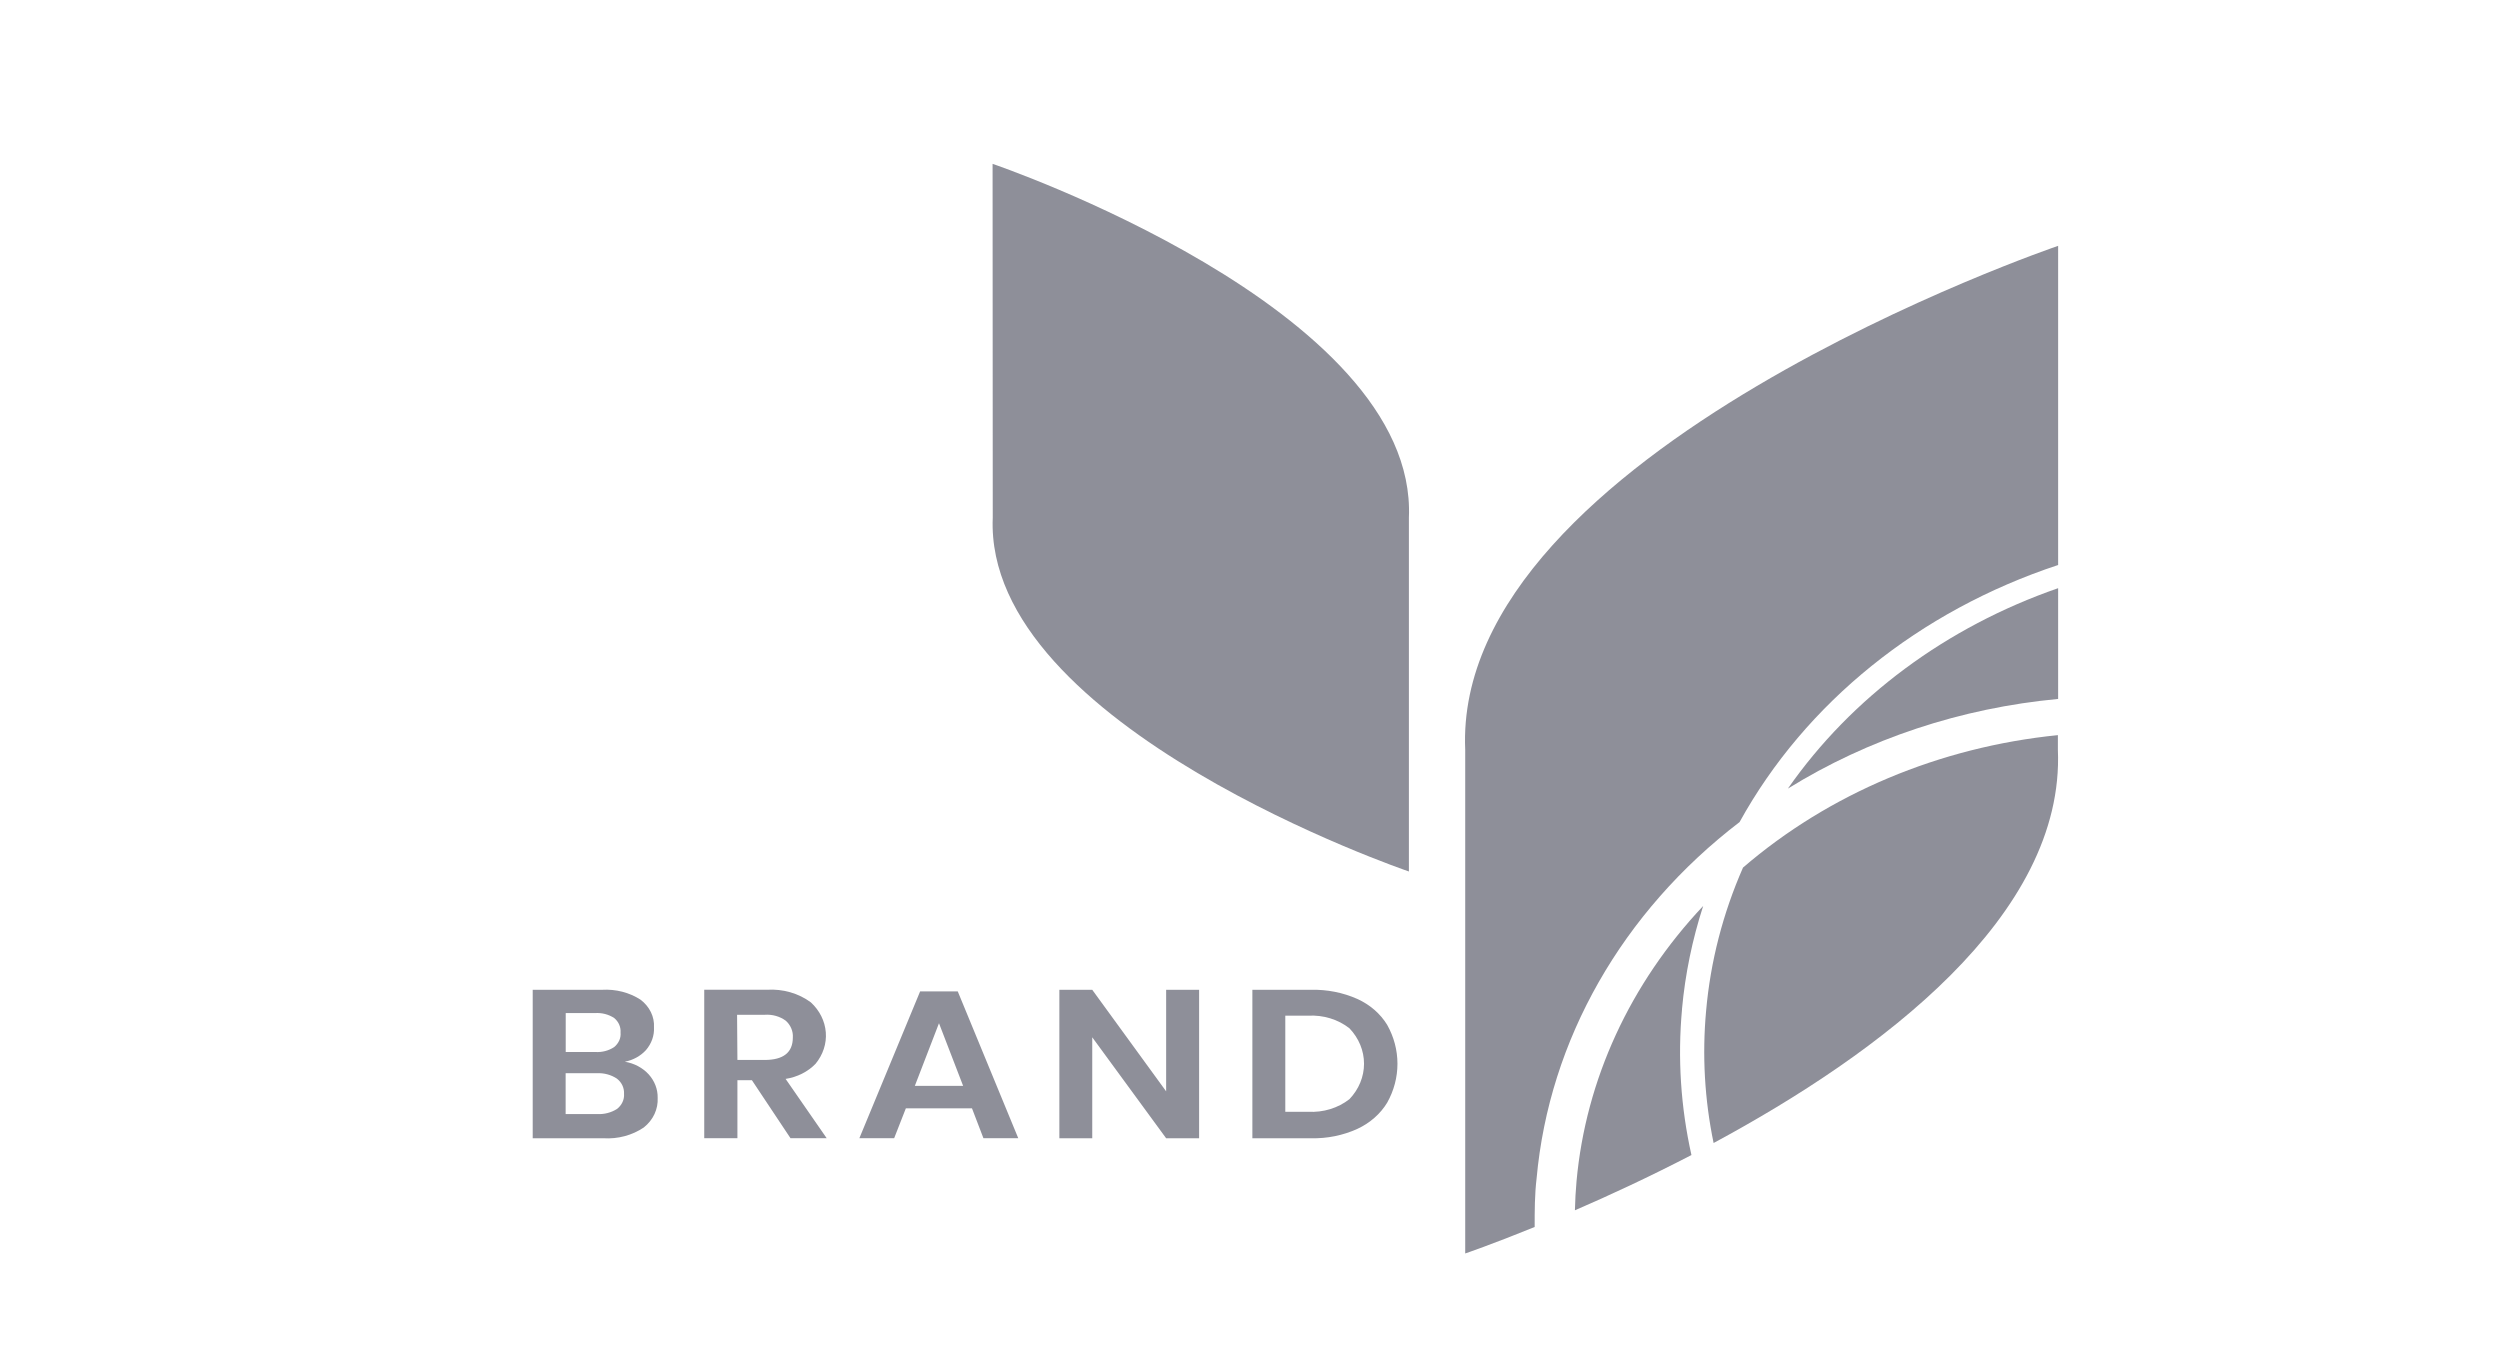
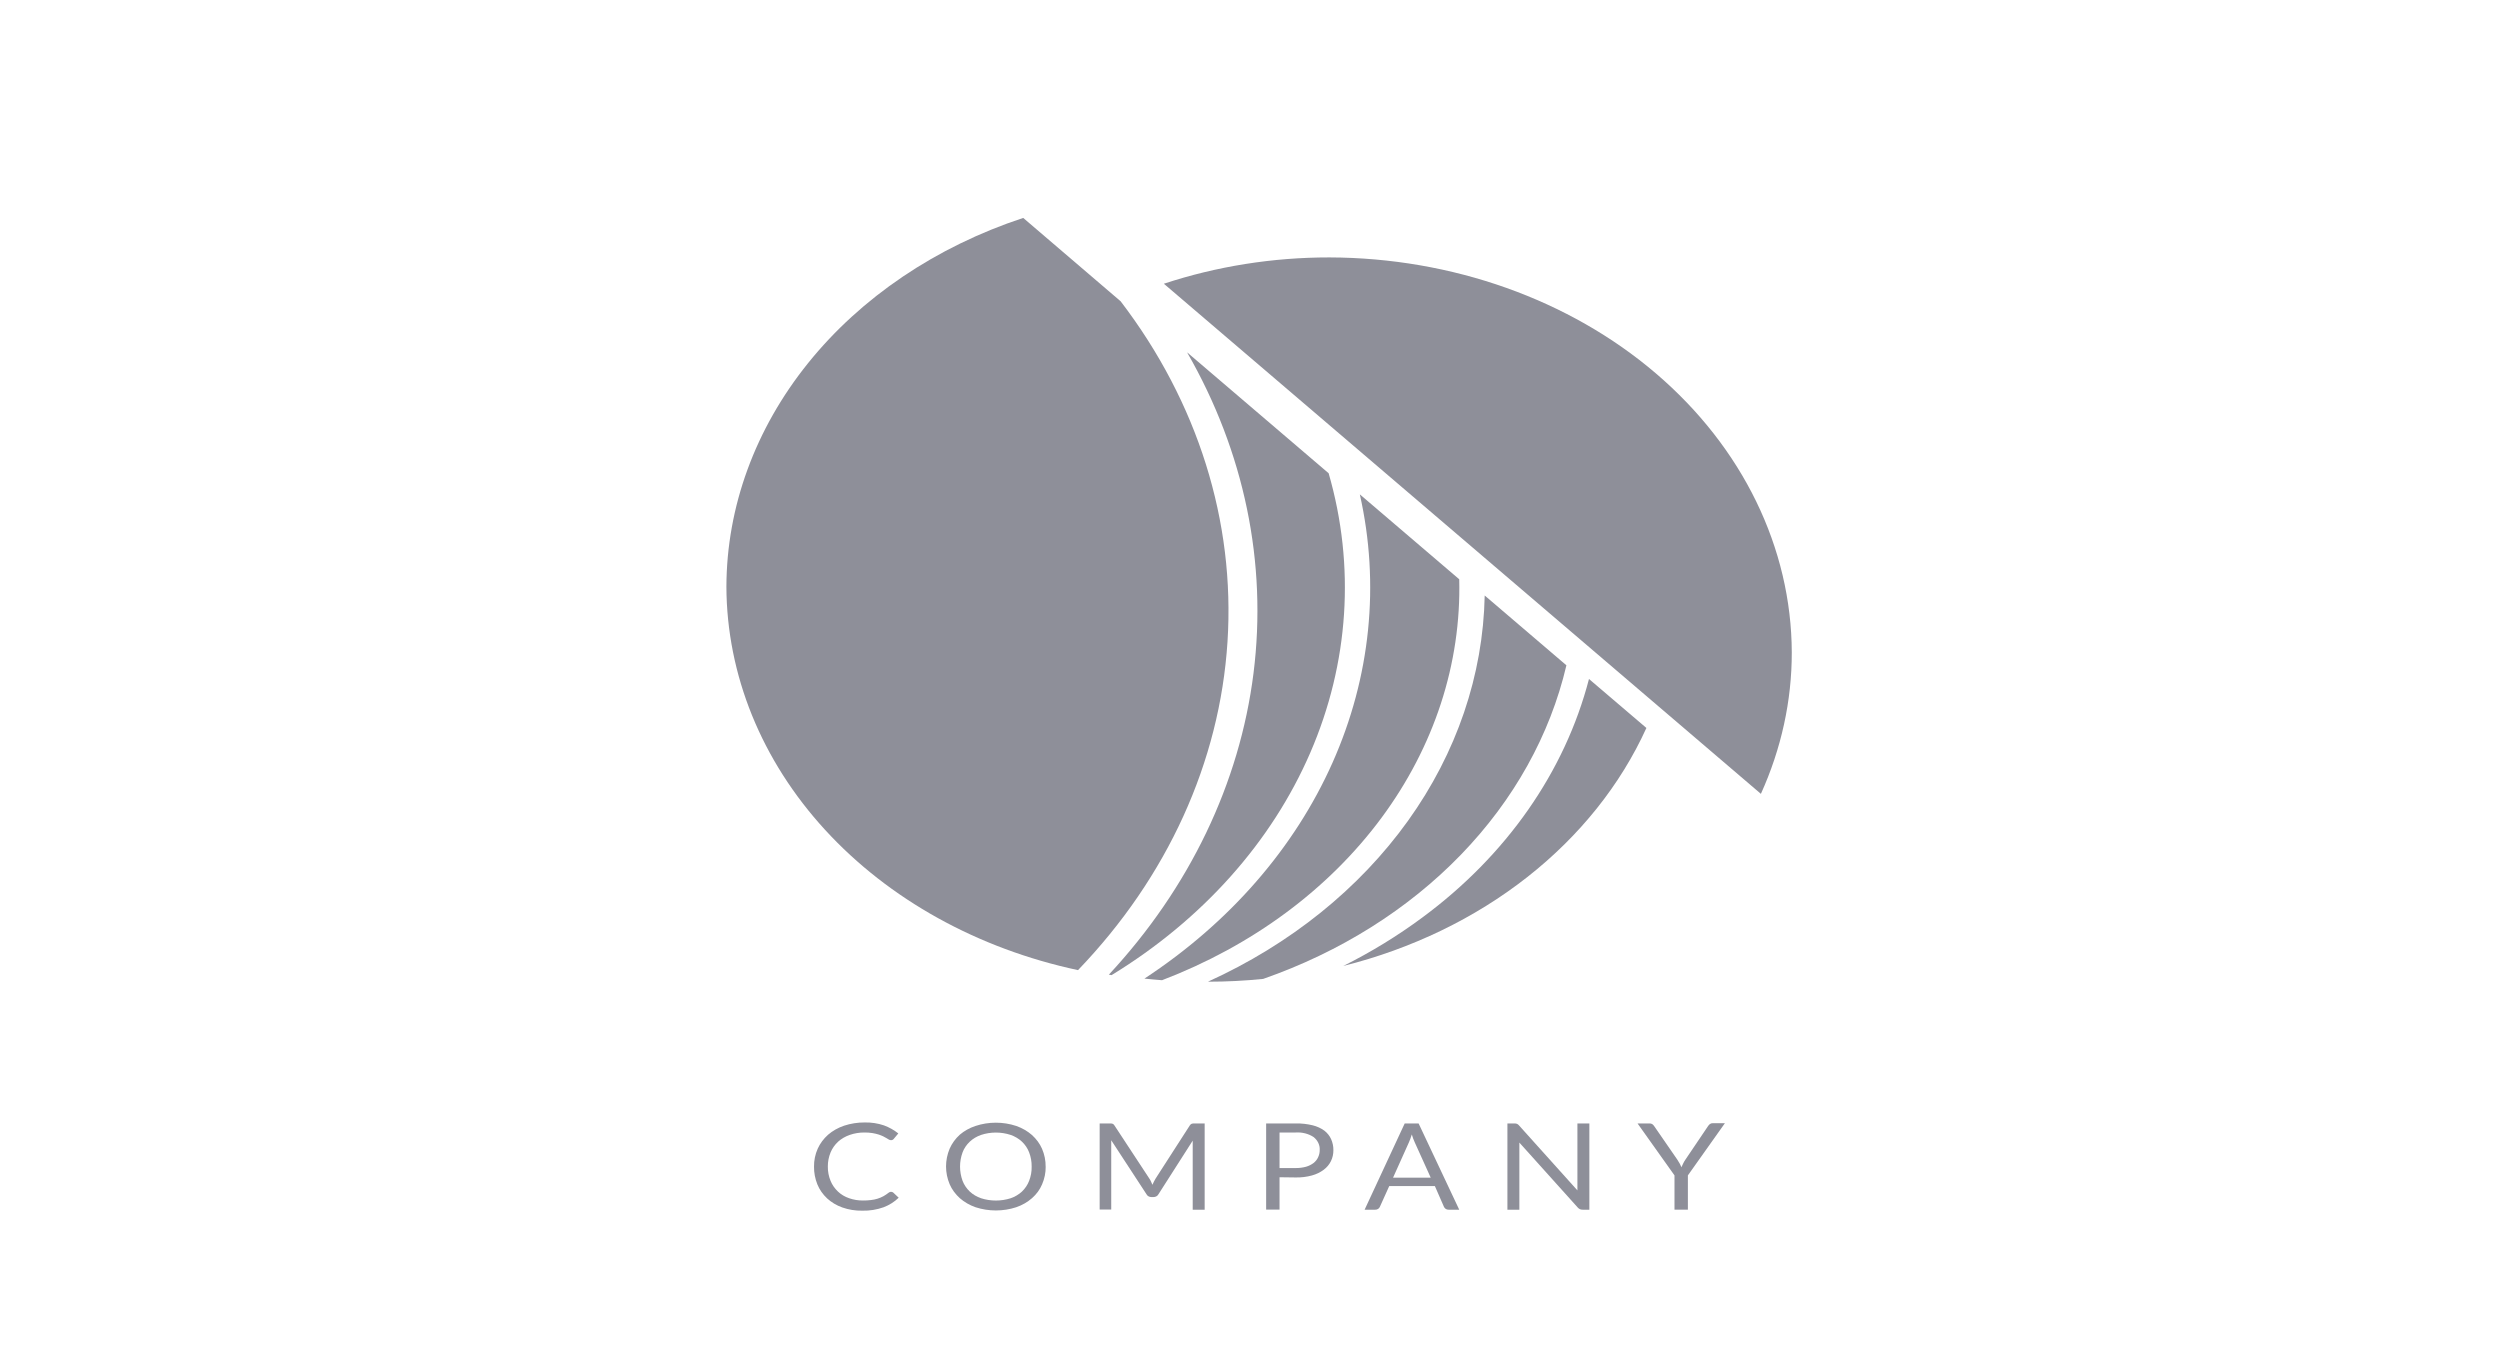
<svg xmlns="http://www.w3.org/2000/svg" version="1.1" width="59" height="32" viewBox="0 0 59 32">
-   <path fill="#8e8f99" d="M15.31 25.356c0.14 0.156 0.215 0.352 0.211 0.553 0.007 0.131-0.019 0.262-0.075 0.383s-0.143 0.229-0.252 0.316c-0.273 0.185-0.61 0.276-0.951 0.255h-1.671v-3.504h1.637c0.323-0.019 0.644 0.063 0.907 0.233 0.106 0.080 0.189 0.18 0.245 0.294s0.080 0.238 0.073 0.361c0.010 0.193-0.058 0.383-0.19 0.536-0.127 0.139-0.303 0.236-0.498 0.274 0.222 0.036 0.422 0.143 0.565 0.3zM13.349 24.827h0.7c0.159 0.011 0.317-0.031 0.445-0.116 0.053-0.043 0.093-0.096 0.12-0.155s0.037-0.123 0.031-0.187c0.005-0.063-0.006-0.127-0.031-0.186s-0.066-0.113-0.117-0.156c-0.132-0.088-0.295-0.13-0.458-0.118h-0.688v0.919zM14.562 26.171c0.056-0.044 0.1-0.099 0.129-0.161s0.041-0.129 0.036-0.195c0.004-0.068-0.009-0.135-0.038-0.198s-0.074-0.118-0.131-0.162c-0.137-0.091-0.305-0.136-0.475-0.127h-0.734v0.964h0.744c0.167 0.009 0.333-0.034 0.47-0.122z" />
-   <path fill="#8e8f99" d="M18.656 26.862l-0.911-1.369h-0.342v1.369h-0.783v-3.504h1.483c0.374-0.023 0.744 0.083 1.033 0.298 0.207 0.19 0.332 0.441 0.353 0.707s-0.066 0.529-0.242 0.743c-0.183 0.189-0.433 0.314-0.707 0.356l0.97 1.4h-0.852zM17.403 25.015h0.641c0.445 0 0.667-0.177 0.667-0.531 0.005-0.072-0.008-0.145-0.036-0.212s-0.072-0.13-0.128-0.181c-0.141-0.105-0.322-0.156-0.504-0.142h-0.648l0.008 1.067z" />
-   <path fill="#8e8f99" d="M22.939 26.157h-1.561l-0.276 0.705h-0.821l1.434-3.465h0.888l1.428 3.465h-0.822l-0.27-0.705zM22.73 25.627l-0.57-1.479-0.57 1.479h1.141z" />
-   <path fill="#8e8f99" d="M28.299 26.863h-0.778l-1.744-2.383v2.383h-0.776v-3.504h0.776l1.744 2.397v-2.397h0.778v3.504z" />
-   <path fill="#8e8f99" d="M32.737 26.024c-0.161 0.265-0.406 0.48-0.704 0.618-0.338 0.154-0.714 0.23-1.093 0.221h-1.384v-3.504h1.384c0.378-0.009 0.754 0.065 1.093 0.216 0.298 0.135 0.543 0.348 0.704 0.611 0.16 0.285 0.243 0.6 0.243 0.919s-0.083 0.634-0.243 0.919zM31.847 25.94c0.222-0.233 0.344-0.529 0.344-0.836s-0.122-0.603-0.344-0.836c-0.268-0.211-0.618-0.318-0.974-0.298h-0.54v2.268h0.54c0.355 0.020 0.705-0.087 0.974-0.298z" />
-   <path fill="#8e8f99" d="M23.425 3.867c0 0 10.038 3.412 9.825 8.349v8.351c0 0-10.031-3.413-9.821-8.351l-0.004-8.349z" />
-   <path fill="#8e8f99" d="M42.194 18.611c1.896-1.175 4.089-1.902 6.378-2.116v-2.614c-2.638 0.915-4.875 2.575-6.378 4.73z" />
-   <path fill="#8e8f99" d="M41.055 19.399c1.552-2.813 4.242-4.983 7.517-6.065v-7.532c0 0-14.296 4.86-13.993 11.891v11.889c0 0 0.637-0.217 1.639-0.625 0-0.38 0-0.764 0.046-1.149 0.296-3.264 2.020-6.289 4.792-8.409z" />
-   <path fill="#8e8f99" d="M39.695 23.815c0.075-0.825 0.243-1.64 0.5-2.434-1.726 1.831-2.772 4.103-2.989 6.497-0.021 0.226-0.032 0.452-0.038 0.685 0.812-0.351 1.757-0.789 2.75-1.304-0.253-1.132-0.328-2.291-0.222-3.443z" />
-   <path fill="#8e8f99" d="M40.264 23.858c-0.095 1.042-0.036 2.090 0.177 3.117 3.906-2.104 8.294-5.355 8.125-9.284v-0.342c-2.791 0.281-5.401 1.379-7.431 3.126-0.475 1.082-0.769 2.222-0.871 3.383z" />
+   <path fill="#8e8f99" d="M21.034 28.128c0.009 0 0.018 0.002 0.027 0.005s0.016 0.008 0.022 0.014l0.126 0.119c-0.098 0.096-0.219 0.173-0.355 0.225-0.159 0.057-0.331 0.085-0.503 0.081-0.162 0.003-0.323-0.023-0.473-0.076-0.135-0.048-0.257-0.121-0.357-0.213-0.102-0.095-0.18-0.207-0.23-0.329-0.055-0.136-0.082-0.278-0.080-0.422-0.002-0.144 0.027-0.288 0.087-0.423 0.055-0.122 0.138-0.234 0.244-0.329 0.108-0.093 0.237-0.166 0.379-0.214 0.155-0.051 0.321-0.077 0.487-0.076 0.155-0.003 0.309 0.020 0.453 0.069 0.125 0.046 0.24 0.111 0.339 0.19l-0.106 0.127c-0.007 0.009-0.016 0.017-0.027 0.023-0.012 0.007-0.028 0.011-0.043 0.009-0.016-0.001-0.032-0.006-0.046-0.014l-0.057-0.034-0.079-0.043c-0.034-0.016-0.069-0.030-0.106-0.042-0.047-0.014-0.095-0.026-0.144-0.034-0.062-0.010-0.125-0.014-0.188-0.014-0.12-0.001-0.239 0.018-0.35 0.057-0.104 0.036-0.197 0.090-0.274 0.159-0.079 0.073-0.139 0.16-0.178 0.253-0.044 0.107-0.066 0.22-0.065 0.334-0.002 0.116 0.020 0.23 0.065 0.34 0.038 0.093 0.098 0.179 0.175 0.252 0.072 0.068 0.162 0.122 0.262 0.156 0.103 0.036 0.213 0.055 0.325 0.054 0.064 0.001 0.129-0.003 0.192-0.011 0.104-0.011 0.204-0.042 0.292-0.090 0.044-0.025 0.086-0.053 0.125-0.084 0.016-0.013 0.038-0.021 0.060-0.022z" />
+   <path fill="#8e8f99" d="M24.678 27.532c0.002 0.143-0.027 0.285-0.085 0.419-0.051 0.122-0.132 0.233-0.238 0.326s-0.232 0.166-0.373 0.214c-0.309 0.101-0.65 0.101-0.959 0-0.14-0.049-0.266-0.122-0.371-0.214-0.105-0.095-0.187-0.206-0.24-0.329-0.114-0.271-0.114-0.568 0-0.84 0.054-0.122 0.135-0.235 0.24-0.33 0.106-0.090 0.232-0.16 0.371-0.206 0.308-0.102 0.651-0.102 0.959 0 0.14 0.049 0.267 0.122 0.372 0.214 0.104 0.094 0.185 0.204 0.238 0.325 0.058 0.135 0.087 0.278 0.085 0.422zM24.347 27.532c0.002-0.114-0.018-0.228-0.060-0.337-0.035-0.093-0.093-0.179-0.169-0.252-0.074-0.069-0.165-0.124-0.267-0.159-0.224-0.074-0.473-0.074-0.697 0-0.102 0.035-0.193 0.090-0.267 0.159-0.077 0.073-0.135 0.159-0.17 0.252-0.080 0.219-0.080 0.454 0 0.674 0.036 0.093 0.094 0.179 0.17 0.252 0.074 0.069 0.165 0.123 0.267 0.158 0.225 0.072 0.472 0.072 0.697 0 0.102-0.035 0.192-0.089 0.267-0.158 0.076-0.073 0.133-0.159 0.169-0.252 0.042-0.109 0.063-0.223 0.060-0.337z" />
+   <path fill="#8e8f99" d="M27.164 27.885l0.033 0.076c0.013-0.027 0.024-0.051 0.036-0.076s0.026-0.050 0.041-0.074l0.806-1.252c0.016-0.022 0.030-0.035 0.046-0.039 0.021-0.006 0.044-0.008 0.066-0.007h0.238v2.036h-0.282v-1.497c0-0.019 0-0.040 0-0.063-0.002-0.023-0.002-0.047 0-0.070l-0.811 1.269c-0.010 0.019-0.027 0.035-0.047 0.046s-0.045 0.017-0.069 0.017h-0.046c-0.025 0-0.049-0.006-0.069-0.017s-0.037-0.027-0.047-0.047l-0.834-1.277c0 0.024 0 0.049 0 0.073s0 0.046 0 0.065v1.497h-0.273v-2.032h0.238c0.022-0.001 0.045 0.001 0.066 0.007 0.020 0.008 0.035 0.022 0.044 0.039l0.823 1.253c0.016 0.023 0.030 0.047 0.041 0.073z" />
+   <path fill="#8e8f99" d="M30.197 27.784v0.763h-0.316v-2.034h0.704c0.133-0.002 0.265 0.013 0.393 0.044 0.102 0.025 0.197 0.068 0.278 0.127 0.070 0.055 0.124 0.123 0.158 0.199 0.037 0.083 0.055 0.171 0.054 0.26 0.001 0.089-0.018 0.178-0.058 0.26-0.038 0.078-0.096 0.148-0.17 0.203-0.081 0.061-0.176 0.107-0.279 0.135-0.123 0.034-0.251 0.049-0.38 0.047l-0.382-0.005zM30.197 27.566h0.382c0.083 0.001 0.165-0.010 0.244-0.031 0.065-0.019 0.125-0.049 0.177-0.088 0.047-0.037 0.084-0.083 0.107-0.135 0.026-0.054 0.039-0.113 0.038-0.171 0.004-0.057-0.007-0.113-0.032-0.166s-0.062-0.1-0.11-0.139c-0.12-0.080-0.272-0.119-0.424-0.109h-0.382v0.838z" />
+   <path fill="#8e8f99" d="M34.437 28.549h-0.249c-0.025 0.001-0.050-0.006-0.069-0.019-0.018-0.013-0.032-0.029-0.041-0.047l-0.215-0.492h-1.077l-0.222 0.492c-0.008 0.018-0.022 0.034-0.039 0.046-0.020 0.014-0.045 0.021-0.071 0.020h-0.249l0.946-2.036h0.328l0.959 2.036zM32.875 27.793h0.89l-0.375-0.829c-0.029-0.062-0.052-0.126-0.071-0.191l-0.036 0.106c-0.011 0.032-0.024 0.062-0.035 0.086l-0.372 0.828z" />
+   <path fill="#8e8f99" d="M35.8 26.522c0.019 0.009 0.035 0.021 0.047 0.036l1.38 1.535c0-0.024 0-0.049 0-0.071s0-0.046 0-0.067v-1.442h0.282v2.036h-0.158c-0.022 0.001-0.045-0.004-0.065-0.012-0.020-0.010-0.037-0.023-0.050-0.038l-1.379-1.534c0.002 0.023 0.002 0.047 0 0.070 0 0.023 0 0.043 0 0.062v1.452h-0.282v-2.036h0.167c0.020-0 0.039 0.003 0.057 0.009z" />
+   <path fill="#8e8f99" d="M39.834 27.739v0.809h-0.316v-0.809l-0.872-1.226h0.282c0.024-0.001 0.048 0.005 0.068 0.018 0.017 0.013 0.032 0.029 0.043 0.046l0.546 0.791c0.022 0.034 0.041 0.065 0.057 0.094s0.028 0.058 0.039 0.086l0.041-0.088c0.015-0.032 0.033-0.063 0.054-0.093l0.538-0.797c0.011-0.016 0.025-0.030 0.041-0.043 0.019-0.014 0.043-0.021 0.068-0.020h0.285l-0.874 1.232z" />
+   <path fill="#8e8f99" d="M27.008 23.095c0.137 0.015 0.276 0.027 0.416 0.038 2.128-0.813 3.929-2.145 5.176-3.828s1.887-3.643 1.838-5.634l-2.346-2.004c0.477 2.12 0.254 4.313-0.644 6.331s-2.436 3.783-4.441 5.098z" />
+   <path fill="#8e8f99" d="M26.17 23.002l0.063 0.011c2.143-1.31 3.776-3.138 4.69-5.25s1.064-4.408 0.433-6.594l-3.341-2.854c1.351 2.346 1.895 4.972 1.568 7.572s-1.511 5.067-3.414 7.115z" />
+   <path fill="#8e8f99" d="M37.5 16.024c-0.568 2.188-1.946 4.162-3.931 5.628-0.58 0.43-1.205 0.814-1.868 1.145 1.616-0.406 3.102-1.123 4.342-2.097s2.202-2.178 2.812-3.52l-1.355-1.156z" />
+   <path fill="#8e8f99" d="M36.968 15.702l-1.929-1.648c-0.037 1.879-0.662 3.716-1.811 5.318s-2.779 2.914-4.721 3.796h0.009c0.433-0 0.865-0.022 1.295-0.066 1.815-0.633 3.418-1.64 4.667-2.931s2.104-2.826 2.489-4.469z" />
+   <path fill="#8e8f99" d="M26.449 7.112l-2.301-1.969c-2.057 0.679-3.827 1.873-5.077 3.426s-1.922 3.392-1.928 5.276v0c0.008 2.082 0.828 4.103 2.331 5.742s3.603 2.803 5.967 3.308c2.111-2.197 3.346-4.912 3.528-7.75s-0.701-5.652-2.52-8.032z" />
+   <path fill="#8e8f99" d="M42.286 15.399c-0.008-2.47-1.161-4.838-3.205-6.585s-4.815-2.731-7.707-2.739c-1.336-0.001-2.661 0.21-3.907 0.621l14.090 12.039c0.482-1.064 0.73-2.196 0.729-3.337z" />
</svg>
